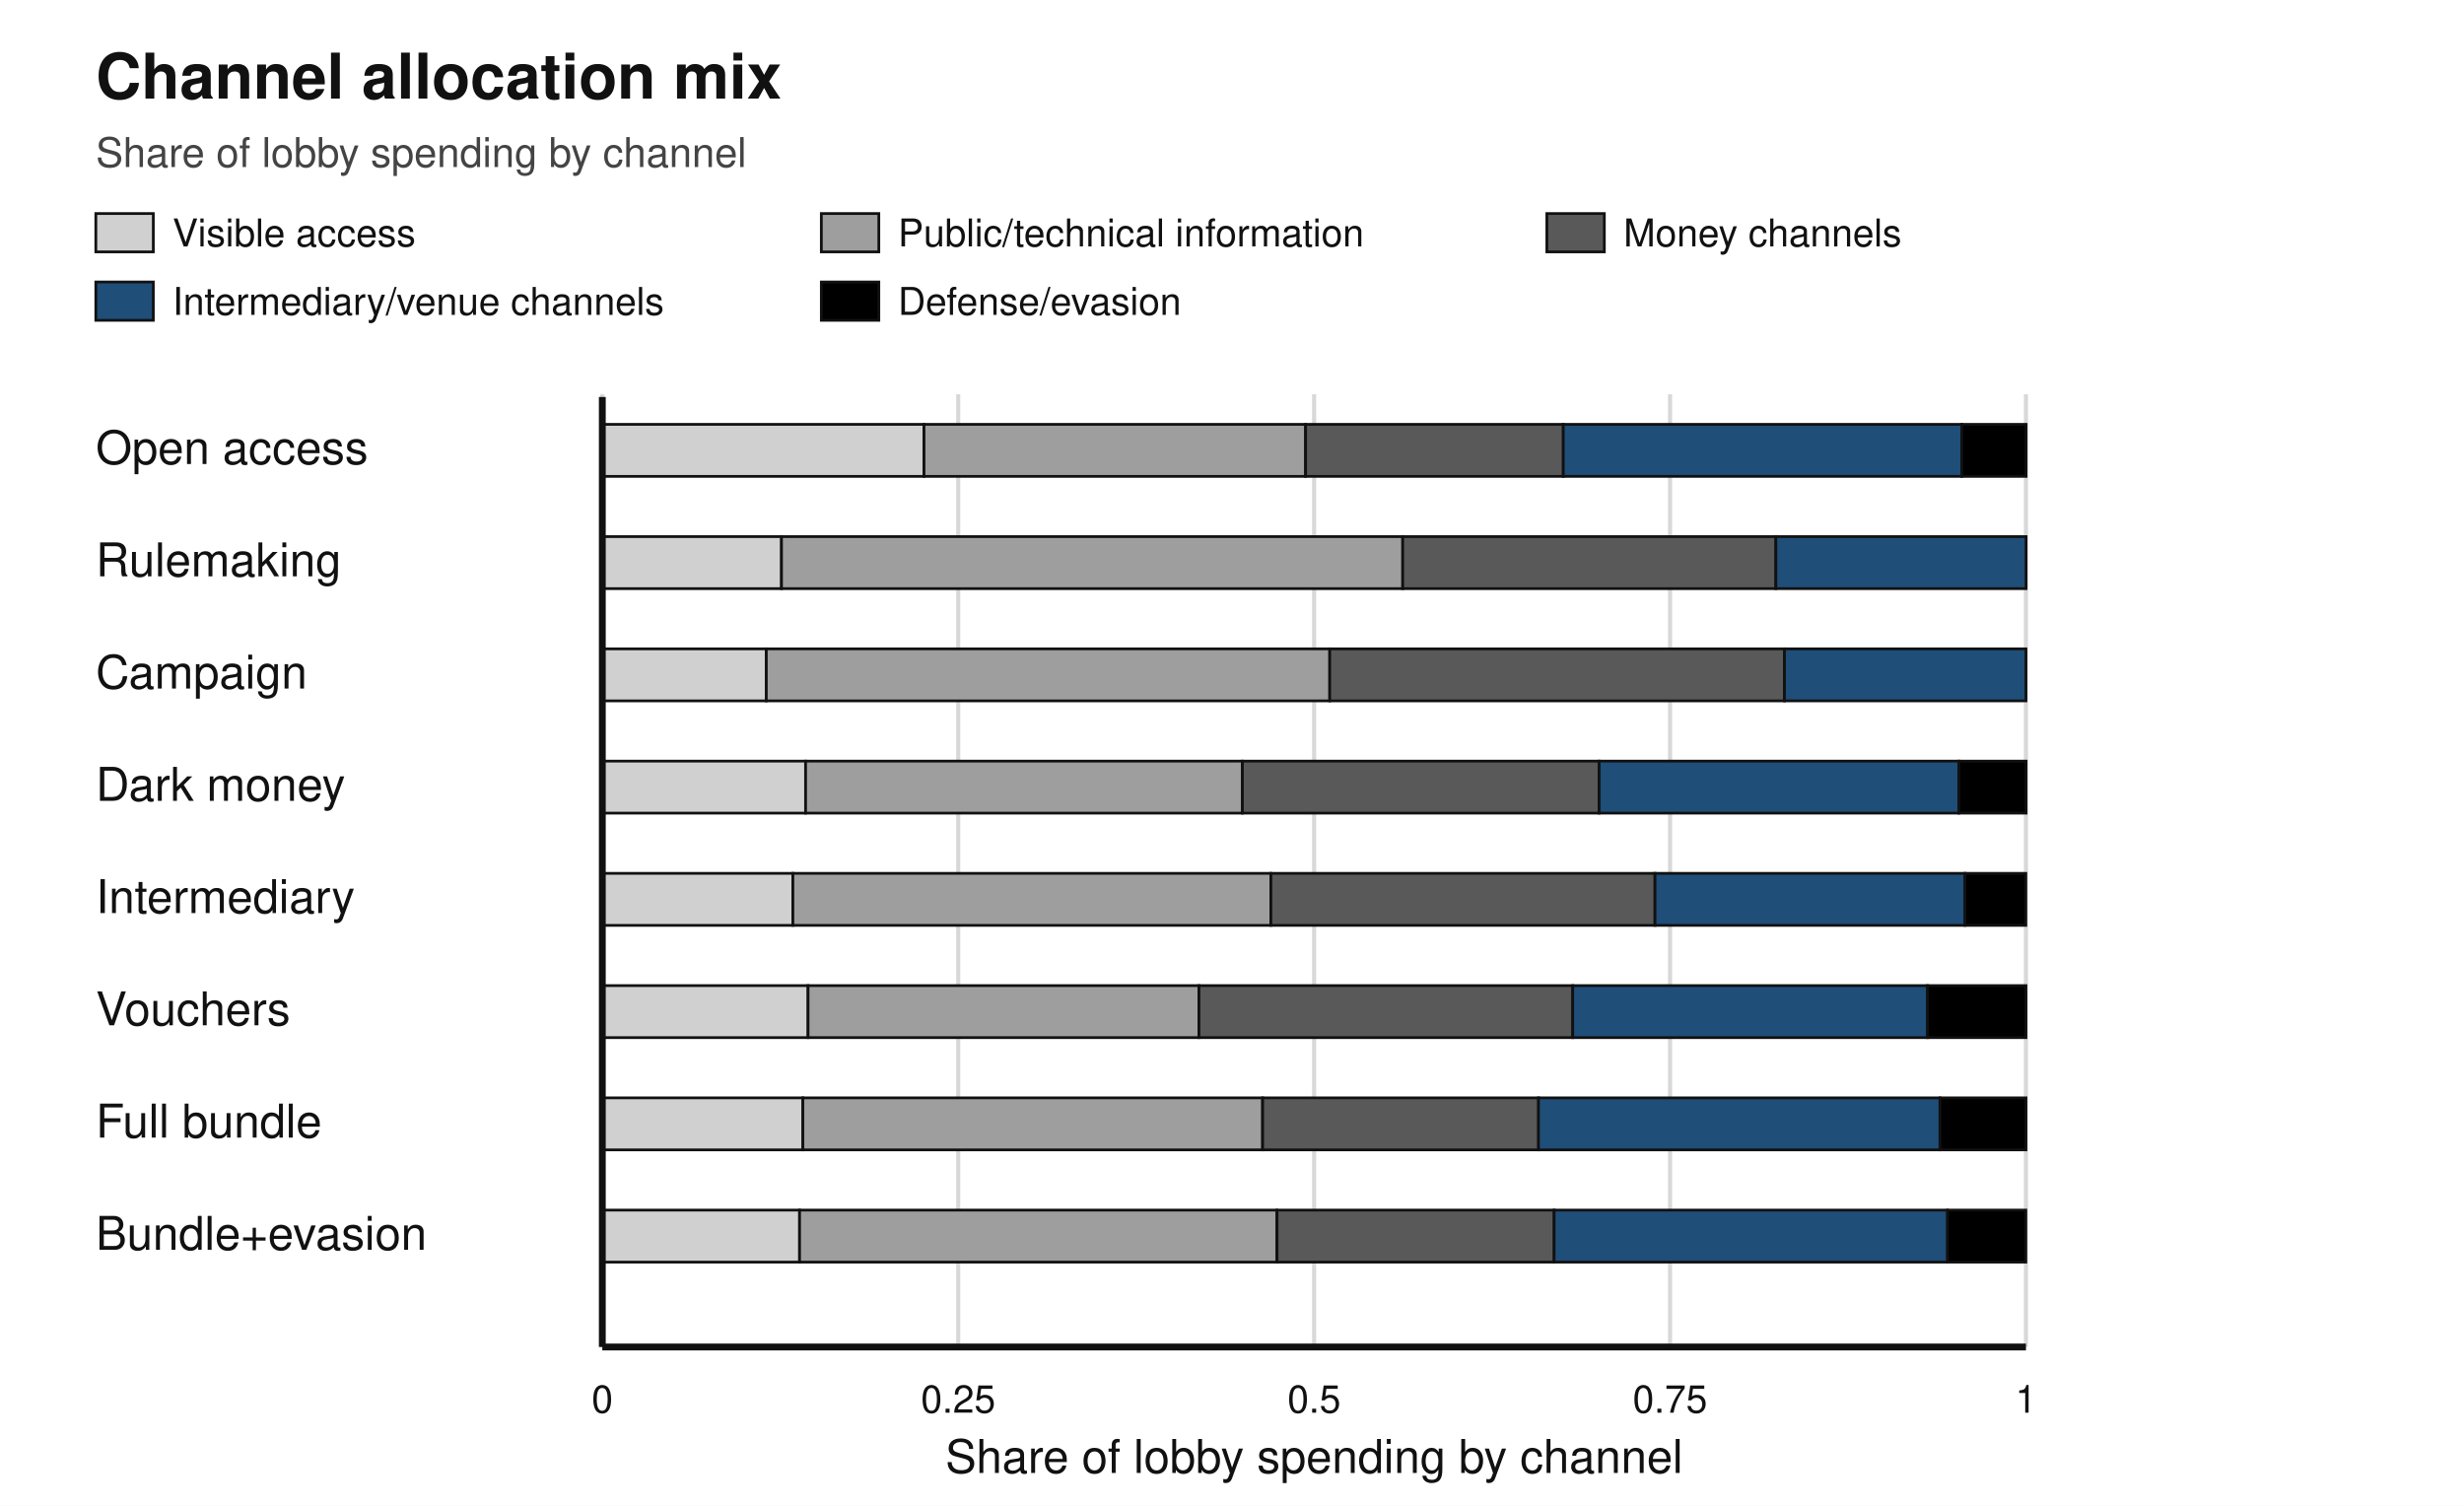
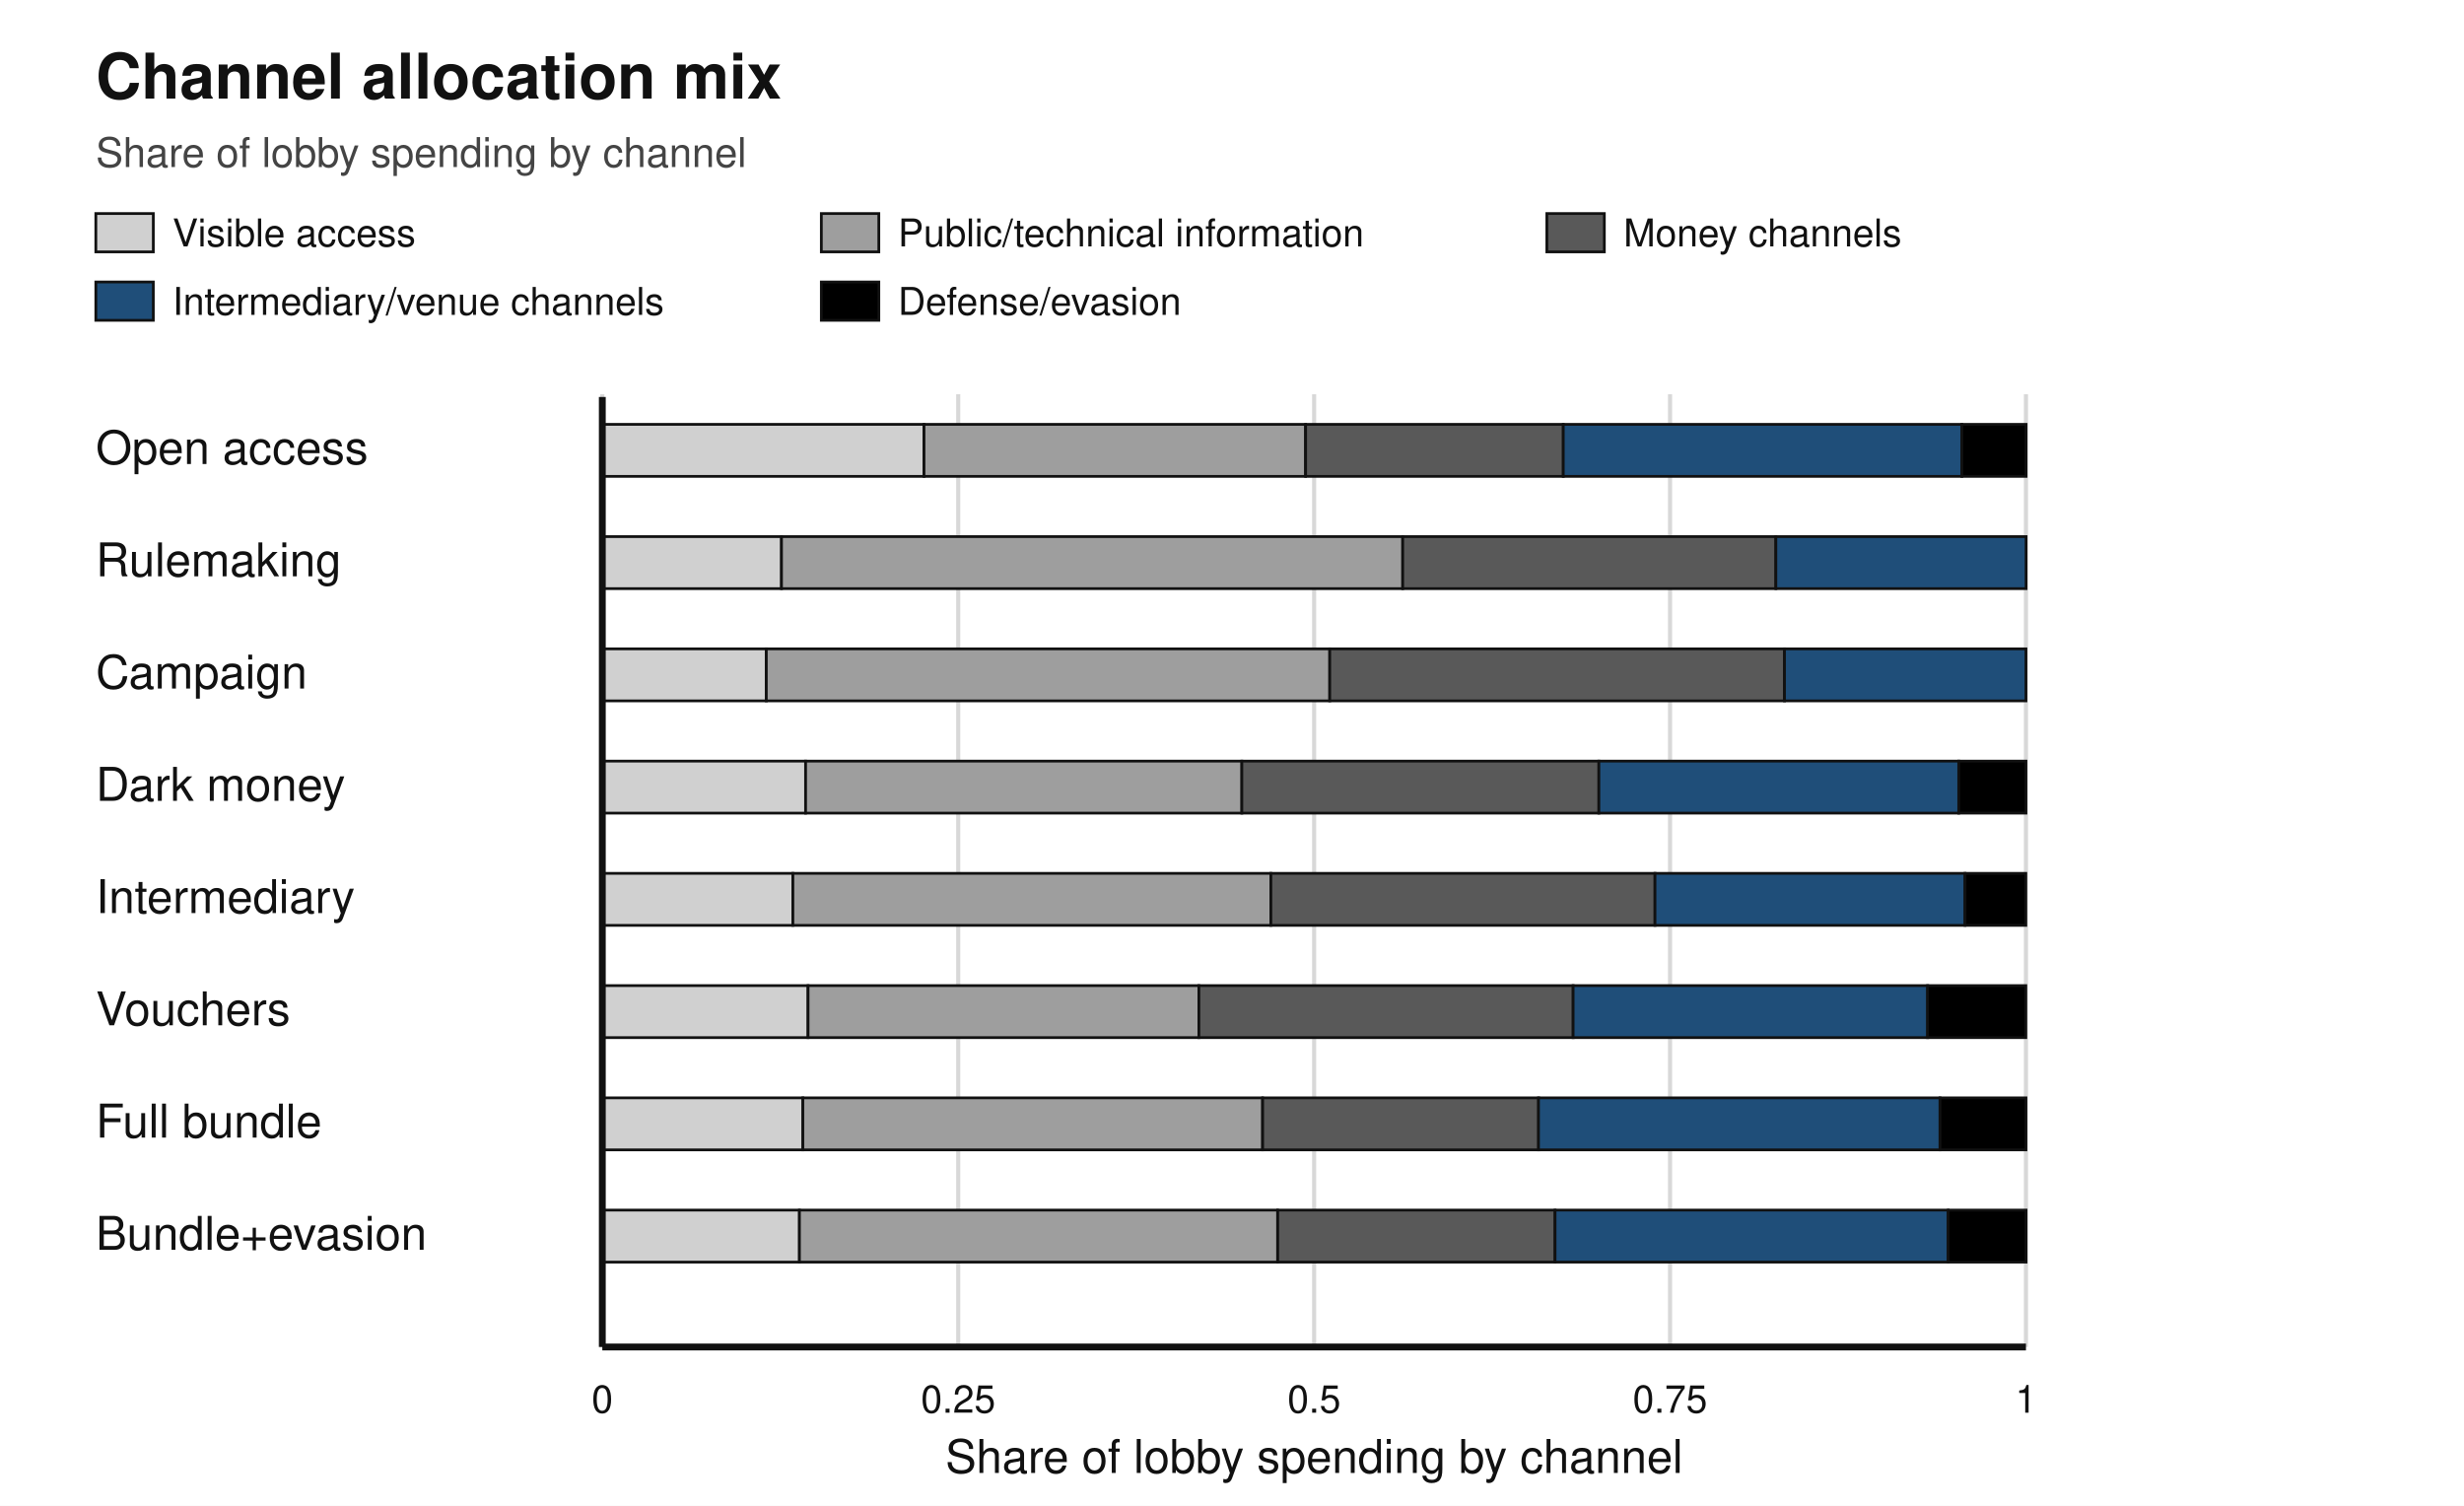
<svg xmlns="http://www.w3.org/2000/svg" width="1800px" height="1100px" viewBox="0 0 1800 1100" role="img">
  <style>
text { font-family: Helvetica, Arial, sans-serif; font-size: 34px; fill: #111; }
.title { font-size: 46px; font-weight: 700; }
.subtitle { font-size: 30px; fill: #444; }
.small, .tick, .label { font-size: 28px; }
.point-number { font-size: 22px; fill: #fff; font-weight: 700; }
.arch-title { font-size: 30px; font-weight: 700; }
.axis { stroke: #111; stroke-width: 5; fill: none; }
.grid { stroke: #d8d8d8; stroke-width: 3; fill: none; }
.segment, .point, .legend-swatch, .arch-box { stroke: #111; stroke-width: 2; }
.warning-zone { stroke: none; }
.label-box { fill: #fff; stroke: #111; stroke-width: 2; }
.leader { stroke: #333; stroke-width: 2; fill: none; stroke-dasharray: 8 8; }
.threshold { stroke: #999; stroke-width: 4; fill: none; stroke-dasharray: 12 12; }
.series-primary { stroke: #111; stroke-width: 8; fill: none; }
.series-secondary { stroke: #777; stroke-width: 8; fill: none; stroke-dasharray: 24 18; }
</style>
  <rect width="100%" height="100%" fill="#fff" />
  <text x="70" y="72" text-anchor="start" class="title">Channel allocation mix</text>
  <text x="70" y="122" text-anchor="start" class="subtitle">Share of lobby spending by channel</text>
  <line x1="440" y1="288" x2="440" y2="984" class="grid" />
  <text x="440" y="1032" text-anchor="middle" class="tick">0</text>
  <line x1="700" y1="288" x2="700" y2="984" class="grid" />
  <text x="700" y="1032" text-anchor="middle" class="tick">0.25</text>
  <line x1="960" y1="288" x2="960" y2="984" class="grid" />
  <text x="960" y="1032" text-anchor="middle" class="tick">0.5</text>
  <line x1="1220" y1="288" x2="1220" y2="984" class="grid" />
  <text x="1220" y="1032" text-anchor="middle" class="tick">0.75</text>
  <line x1="1480" y1="288" x2="1480" y2="984" class="grid" />
  <text x="1480" y="1032" text-anchor="middle" class="tick">1</text>
  <text x="70" y="339" text-anchor="start">Open access</text>
  <rect x="440" y="310" width="235.0" height="38" fill="#d0d0d0" class="segment" />
  <rect x="675.0" y="310" width="278.7" height="38" fill="#9e9e9e" class="segment" />
  <rect x="953.8" y="310" width="188.2" height="38" fill="#595959" class="segment" />
  <rect x="1142" y="310" width="291.2" height="38" fill="#1f4e79" class="segment" />
  <rect x="1433.2" y="310" width="46.9" height="38" fill="#000000" class="segment" />
  <text x="70" y="421" text-anchor="start">Rulemaking</text>
  <rect x="440" y="392" width="130.9" height="38" fill="#d0d0d0" class="segment" />
  <rect x="570.9" y="392" width="453.8" height="38" fill="#9e9e9e" class="segment" />
  <rect x="1024.7" y="392" width="272.6" height="38" fill="#595959" class="segment" />
  <rect x="1297.3" y="392" width="182.8" height="38" fill="#1f4e79" class="segment" />
  <text x="70" y="503" text-anchor="start">Campaign</text>
  <rect x="440" y="474" width="119.8" height="38" fill="#d0d0d0" class="segment" />
  <rect x="559.8" y="474" width="411.6" height="38" fill="#9e9e9e" class="segment" />
  <rect x="971.4" y="474" width="332.2" height="38" fill="#595959" class="segment" />
  <rect x="1303.6" y="474" width="176.4" height="38" fill="#1f4e79" class="segment" />
  <text x="70" y="585" text-anchor="start">Dark money</text>
  <rect x="440" y="556" width="148.5" height="38" fill="#d0d0d0" class="segment" />
-   <rect x="588.5" y="556" width="319.1" height="38" fill="#9e9e9e" class="segment" />
-   <rect x="907.6" y="556" width="260.6" height="38" fill="#595959" class="segment" />
-   <rect x="1168.2" y="556" width="262.8" height="38" fill="#1f4e79" class="segment" />
-   <rect x="1431.0" y="556" width="49.1" height="38" fill="#000000" class="segment" />
+   <rect x="588.5" y="556" width="318.7" height="38" fill="#9e9e9e" class="segment" />
+   <rect x="907.2" y="556" width="260.8" height="38" fill="#595959" class="segment" />
+   <rect x="1168" y="556" width="262.9" height="38" fill="#1f4e79" class="segment" />
+   <rect x="1430.9" y="556" width="49.1" height="38" fill="#000000" class="segment" />
  <text x="70" y="667" text-anchor="start">Intermediary</text>
  <rect x="440" y="638" width="139.2" height="38" fill="#d0d0d0" class="segment" />
  <rect x="579.2" y="638" width="349.2" height="38" fill="#9e9e9e" class="segment" />
  <rect x="928.4" y="638" width="280.6" height="38" fill="#595959" class="segment" />
  <rect x="1209.0" y="638" width="226.5" height="38" fill="#1f4e79" class="segment" />
  <rect x="1435.5" y="638" width="44.4" height="38" fill="#000000" class="segment" />
  <text x="70" y="749" text-anchor="start">Vouchers</text>
  <rect x="440" y="720" width="150.3" height="38" fill="#d0d0d0" class="segment" />
-   <rect x="590.3" y="720" width="285.6" height="38" fill="#9e9e9e" class="segment" />
-   <rect x="875.9" y="720" width="273" height="38" fill="#595959" class="segment" />
-   <rect x="1148.9" y="720" width="259.2" height="38" fill="#1f4e79" class="segment" />
-   <rect x="1408.0" y="720" width="72.0" height="38" fill="#000000" class="segment" />
+   <rect x="590.3" y="720" width="285.5" height="38" fill="#9e9e9e" class="segment" />
+   <rect x="875.8" y="720" width="273.4" height="38" fill="#595959" class="segment" />
+   <rect x="1149.2" y="720" width="259.0" height="38" fill="#1f4e79" class="segment" />
+   <rect x="1408.1" y="720" width="71.8" height="38" fill="#000000" class="segment" />
  <text x="70" y="831" text-anchor="start">Full bundle</text>
  <rect x="440" y="802" width="146.5" height="38" fill="#d0d0d0" class="segment" />
  <rect x="586.5" y="802" width="335.8" height="38" fill="#9e9e9e" class="segment" />
  <rect x="922.4" y="802" width="201.6" height="38" fill="#595959" class="segment" />
  <rect x="1123.9" y="802" width="293.3" height="38" fill="#1f4e79" class="segment" />
  <rect x="1417.2" y="802" width="62.8" height="38" fill="#000000" class="segment" />
  <text x="70" y="913" text-anchor="start">Bundle+evasion</text>
-   <rect x="440" y="884" width="144.1" height="38" fill="#d0d0d0" class="segment" />
-   <rect x="584.1" y="884" width="348.7" height="38" fill="#9e9e9e" class="segment" />
-   <rect x="932.9" y="884" width="202.5" height="38" fill="#595959" class="segment" />
-   <rect x="1135.3" y="884" width="287.4" height="38" fill="#1f4e79" class="segment" />
-   <rect x="1422.7" y="884" width="57.2" height="38" fill="#000000" class="segment" />
+   <rect x="440" y="884" width="144.0" height="38" fill="#d0d0d0" class="segment" />
+   <rect x="584.0" y="884" width="349.3" height="38" fill="#9e9e9e" class="segment" />
+   <rect x="933.4" y="884" width="202.6" height="38" fill="#595959" class="segment" />
+   <rect x="1136.0" y="884" width="287.2" height="38" fill="#1f4e79" class="segment" />
+   <rect x="1423.2" y="884" width="56.9" height="38" fill="#000000" class="segment" />
  <line x1="440" y1="290" x2="440" y2="984" class="axis" />
  <line x1="440" y1="984" x2="1480" y2="984" class="axis" />
  <text x="960" y="1076" text-anchor="middle">Share of lobby spending by channel</text>
  <rect x="70" y="156" width="42" height="28" fill="#d0d0d0" class="legend-swatch" />
  <text x="126" y="180" text-anchor="start" class="small">Visible access</text>
  <rect x="600" y="156" width="42" height="28" fill="#9e9e9e" class="legend-swatch" />
  <text x="656" y="180" text-anchor="start" class="small">Public/technical information</text>
  <rect x="1130" y="156" width="42" height="28" fill="#595959" class="legend-swatch" />
  <text x="1186" y="180" text-anchor="start" class="small">Money channels</text>
  <rect x="70" y="206" width="42" height="28" fill="#1f4e79" class="legend-swatch" />
  <text x="126" y="230" text-anchor="start" class="small">Intermediary/venue channels</text>
  <rect x="600" y="206" width="42" height="28" fill="#000000" class="legend-swatch" />
  <text x="656" y="230" text-anchor="start" class="small">Defense/evasion</text>
</svg>
